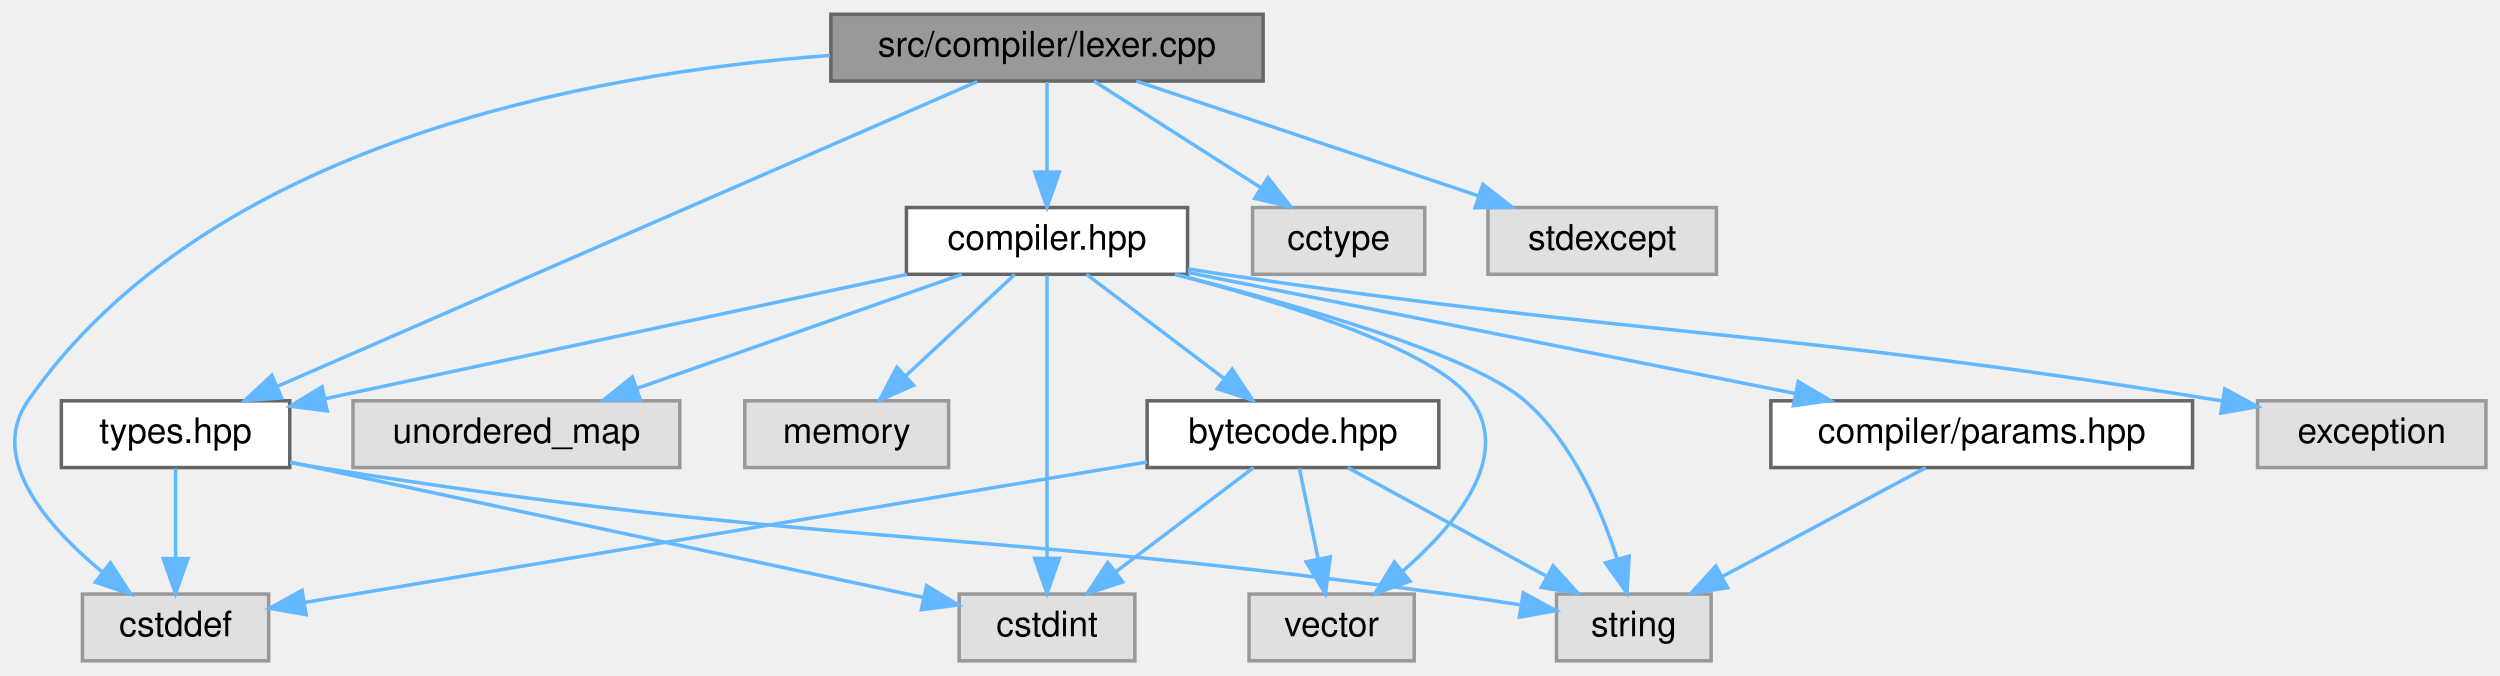
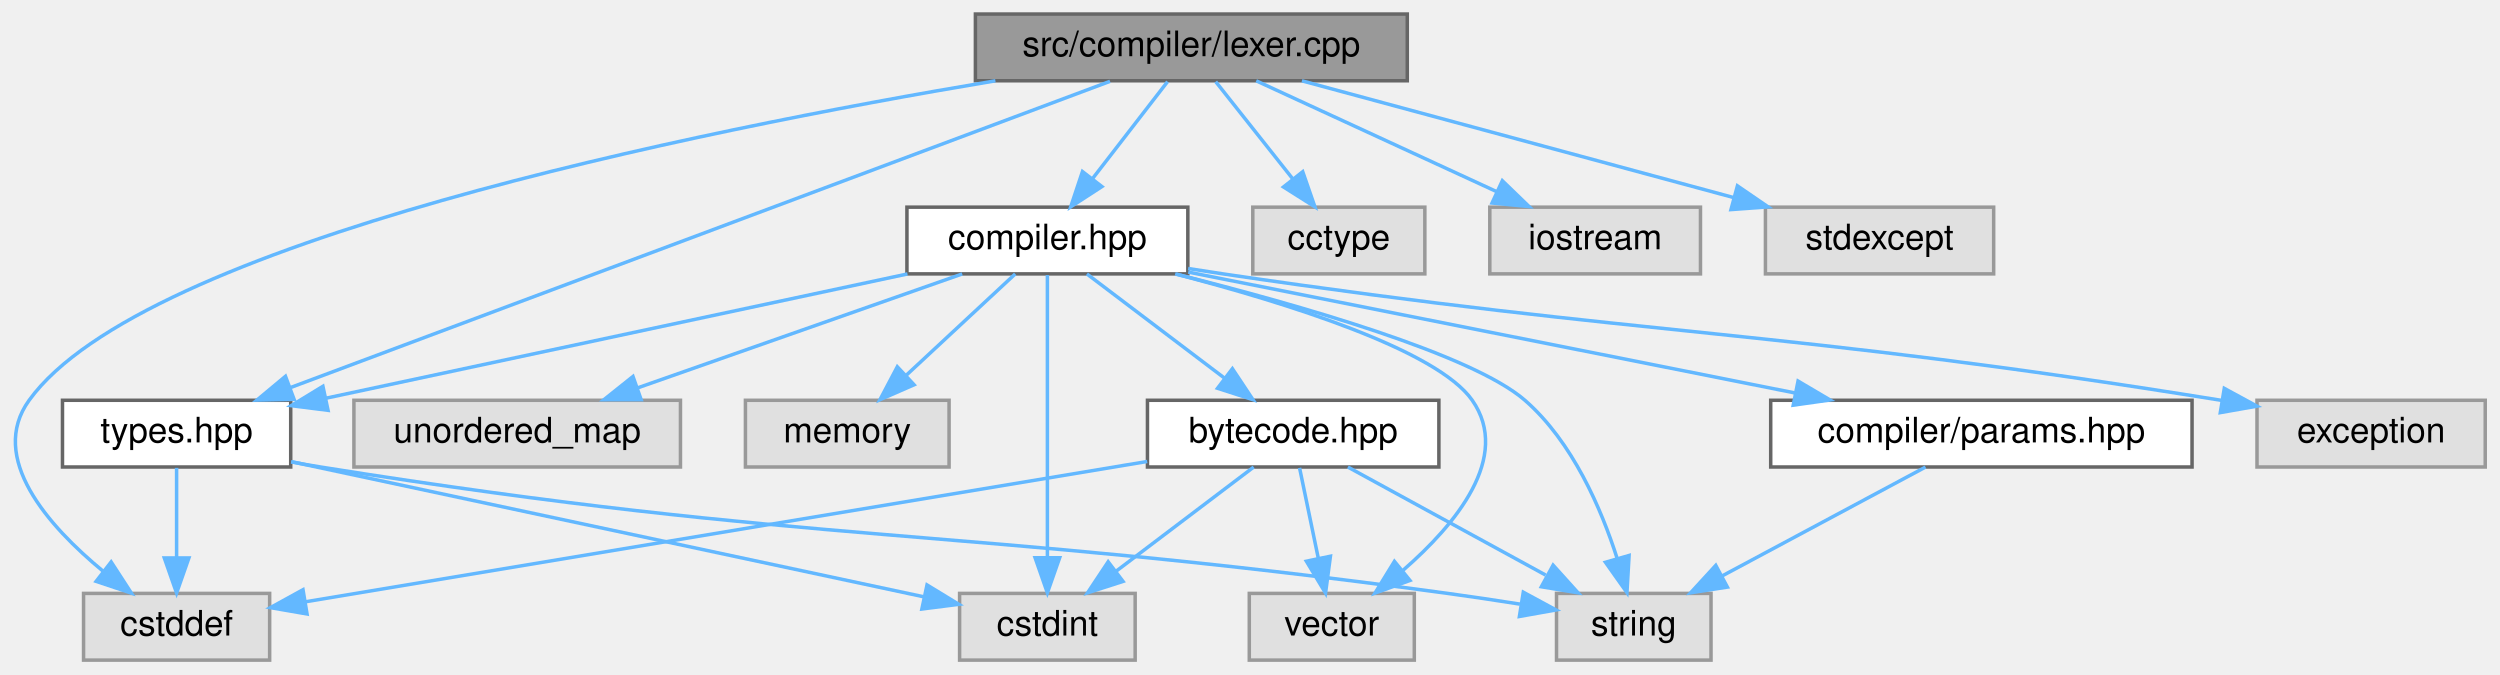
- <svg xmlns="http://www.w3.org/2000/svg" xmlns:xlink="http://www.w3.org/1999/xlink" width="711pt" height="192pt" viewBox="0.00 0.00 711.46 192.00">
+ <svg xmlns="http://www.w3.org/2000/svg" xmlns:xlink="http://www.w3.org/1999/xlink" width="712pt" height="192pt" viewBox="0.00 0.00 711.59 192.00">
  <g id="graph0" class="graph" transform="scale(1 1) rotate(0) translate(4 188)">
    <g id="Node000001" class="node">
      <g id="a_Node000001">
        <a xlink:title=" ">
-           <polygon fill="#999999" stroke="#666666" points="355.46,-184 232.46,-184 232.46,-165 355.46,-165 355.46,-184" />
-           <text text-anchor="middle" x="293.96" y="-172" font-family="Helvetica,sans-Serif" font-size="10.00">src/compiler/lexer.cpp</text>
+           <polygon fill="#999999" stroke="#666666" points="396.59,-184 273.59,-184 273.59,-165 396.59,-165 396.59,-184" />
+           <text text-anchor="middle" x="335.09" y="-172" font-family="Helvetica,sans-Serif" font-size="10.00">src/compiler/lexer.cpp</text>
        </a>
      </g>
    </g>
    <g id="Node000002" class="node">
      <g id="a_Node000002">
        <a xlink:href="compiler_8hpp.html" target="_top" xlink:title=" ">
-           <polygon fill="white" stroke="#666666" points="333.96,-129 253.96,-129 253.96,-110 333.96,-110 333.96,-129" />
-           <text text-anchor="middle" x="293.96" y="-117" font-family="Helvetica,sans-Serif" font-size="10.00">compiler.hpp</text>
+           <polygon fill="white" stroke="#666666" points="334.09,-129 254.09,-129 254.09,-110 334.09,-110 334.09,-129" />
+           <text text-anchor="middle" x="294.09" y="-117" font-family="Helvetica,sans-Serif" font-size="10.00">compiler.hpp</text>
        </a>
      </g>
    </g>
    <g id="edge1_Node000001_Node000002" class="edge">
      <g id="a_edge1_Node000001_Node000002">
        <a xlink:title=" ">
-           <path fill="none" stroke="#63b8ff" d="M293.96,-164.75C293.96,-157.8 293.96,-147.85 293.96,-139.13" />
-           <polygon fill="#63b8ff" stroke="#63b8ff" points="297.46,-139.09 293.96,-129.09 290.46,-139.09 297.46,-139.09" />
+           <path fill="none" stroke="#63b8ff" d="M328.32,-164.75C322.53,-157.26 314.03,-146.28 306.95,-137.13" />
+           <polygon fill="#63b8ff" stroke="#63b8ff" points="309.62,-134.86 300.73,-129.09 304.08,-139.14 309.62,-134.86" />
        </a>
      </g>
    </g>
    <g id="Node000005" class="node">
      <g id="a_Node000005">
        <a xlink:title=" ">
-           <polygon fill="#e0e0e0" stroke="#999999" points="72.46,-19 19.46,-19 19.46,0 72.46,0 72.46,-19" />
-           <text text-anchor="middle" x="45.96" y="-7" font-family="Helvetica,sans-Serif" font-size="10.00">cstddef</text>
+           <polygon fill="#e0e0e0" stroke="#999999" points="72.59,-19 19.59,-19 19.59,0 72.59,0 72.59,-19" />
+           <text text-anchor="middle" x="46.09" y="-7" font-family="Helvetica,sans-Serif" font-size="10.00">cstddef</text>
        </a>
      </g>
    </g>
    <g id="edge21_Node000001_Node000005" class="edge">
      <g id="a_edge21_Node000001_Node000005">
        <a xlink:title=" ">
-           <path fill="none" stroke="#63b8ff" d="M232.2,-172.29C163.3,-167.21 54.86,-147.21 3.96,-74 -7.54,-57.46 9.55,-38.1 25.26,-25.15" />
-           <polygon fill="#63b8ff" stroke="#63b8ff" points="27.42,-27.9 33.18,-19.01 23.14,-22.36 27.42,-27.9" />
+           <path fill="none" stroke="#63b8ff" d="M279.29,-164.99C193.69,-150.66 36.45,-118.82 4.09,-74 -7.71,-57.67 9.44,-38.27 25.24,-25.25" />
+           <polygon fill="#63b8ff" stroke="#63b8ff" points="27.45,-27.96 33.22,-19.07 23.17,-22.43 27.45,-27.96" />
        </a>
      </g>
    </g>
    <g id="Node000009" class="node">
      <g id="a_Node000009">
        <a xlink:href="types_8hpp.html" target="_top" xlink:title=" ">
-           <polygon fill="white" stroke="#666666" points="78.46,-74 13.46,-74 13.46,-55 78.46,-55 78.46,-74" />
-           <text text-anchor="middle" x="45.96" y="-62" font-family="Helvetica,sans-Serif" font-size="10.00">types.hpp</text>
+           <polygon fill="white" stroke="#666666" points="78.59,-74 13.59,-74 13.59,-55 78.59,-55 78.59,-74" />
+           <text text-anchor="middle" x="46.09" y="-62" font-family="Helvetica,sans-Serif" font-size="10.00">types.hpp</text>
        </a>
      </g>
    </g>
    <g id="edge19_Node000001_Node000009" class="edge">
      <g id="a_edge19_Node000001_Node000009">
        <a xlink:title=" ">
-           <path fill="none" stroke="#63b8ff" d="M274.09,-164.84C230.45,-145.84 126.08,-100.39 75.05,-78.17" />
-           <polygon fill="#63b8ff" stroke="#63b8ff" points="76.16,-74.83 65.59,-74.05 73.36,-81.25 76.16,-74.83" />
+           <path fill="none" stroke="#63b8ff" d="M311.93,-164.84C260.65,-145.68 137.42,-99.63 78.51,-77.62" />
+           <polygon fill="#63b8ff" stroke="#63b8ff" points="79.55,-74.27 68.96,-74.05 77.1,-80.83 79.55,-74.27" />
        </a>
      </g>
    </g>
    <g id="Node000013" class="node">
      <g id="a_Node000013">
        <a xlink:title=" ">
-           <polygon fill="#e0e0e0" stroke="#999999" points="401.46,-129 352.46,-129 352.46,-110 401.46,-110 401.46,-129" />
-           <text text-anchor="middle" x="376.96" y="-117" font-family="Helvetica,sans-Serif" font-size="10.00">cctype</text>
+           <polygon fill="#e0e0e0" stroke="#999999" points="401.59,-129 352.59,-129 352.59,-110 401.59,-110 401.59,-129" />
+           <text text-anchor="middle" x="377.09" y="-117" font-family="Helvetica,sans-Serif" font-size="10.00">cctype</text>
        </a>
      </g>
    </g>
    <g id="edge20_Node000001_Node000013" class="edge">
      <g id="a_edge20_Node000001_Node000013">
        <a xlink:title=" ">
-           <path fill="none" stroke="#63b8ff" d="M307.3,-164.98C320.05,-156.84 339.52,-144.41 354.63,-134.76" />
-           <polygon fill="#63b8ff" stroke="#63b8ff" points="356.84,-137.5 363.39,-129.17 353.07,-131.6 356.84,-137.5" />
+           <path fill="none" stroke="#63b8ff" d="M342.02,-164.75C347.96,-157.26 356.66,-146.28 363.91,-137.13" />
+           <polygon fill="#63b8ff" stroke="#63b8ff" points="366.81,-139.1 370.28,-129.09 361.33,-134.75 366.81,-139.1" />
        </a>
      </g>
    </g>
    <g id="Node000014" class="node">
      <g id="a_Node000014">
        <a xlink:title=" ">
-           <polygon fill="#e0e0e0" stroke="#999999" points="484.46,-129 419.46,-129 419.46,-110 484.46,-110 484.46,-129" />
-           <text text-anchor="middle" x="451.96" y="-117" font-family="Helvetica,sans-Serif" font-size="10.00">stdexcept</text>
+           <polygon fill="#e0e0e0" stroke="#999999" points="480.09,-129 420.09,-129 420.09,-110 480.09,-110 480.09,-129" />
+           <text text-anchor="middle" x="450.09" y="-117" font-family="Helvetica,sans-Serif" font-size="10.00">iostream</text>
        </a>
      </g>
    </g>
    <g id="edge22_Node000001_Node000014" class="edge">
      <g id="a_edge22_Node000001_Node000014">
        <a xlink:title=" ">
-           <path fill="none" stroke="#63b8ff" d="M319.35,-164.98C345.76,-156.13 387.31,-142.19 416.86,-132.28" />
-           <polygon fill="#63b8ff" stroke="#63b8ff" points="418.01,-135.58 426.38,-129.08 415.79,-128.94 418.01,-135.58" />
+           <path fill="none" stroke="#63b8ff" d="M353.57,-164.98C372.07,-156.46 400.77,-143.23 422.07,-133.41" />
+           <polygon fill="#63b8ff" stroke="#63b8ff" points="423.66,-136.53 431.28,-129.17 420.73,-130.18 423.66,-136.53" />
+         </a>
+       </g>
+     </g>
+     <g id="Node000015" class="node">
+       <g id="a_Node000015">
+         <a xlink:title=" ">
+           <polygon fill="#e0e0e0" stroke="#999999" points="563.59,-129 498.59,-129 498.59,-110 563.59,-110 563.59,-129" />
+           <text text-anchor="middle" x="531.09" y="-117" font-family="Helvetica,sans-Serif" font-size="10.00">stdexcept</text>
+         </a>
+       </g>
+     </g>
+     <g id="edge23_Node000001_Node000015" class="edge">
+       <g id="a_edge23_Node000001_Node000015">
+         <a xlink:title=" ">
+           <path fill="none" stroke="#63b8ff" d="M366.58,-164.98C399.91,-155.97 452.68,-141.7 489.44,-131.76" />
+           <polygon fill="#63b8ff" stroke="#63b8ff" points="490.61,-135.07 499.35,-129.08 488.78,-128.31 490.61,-135.07" />
        </a>
      </g>
    </g>
    <g id="Node000003" class="node">
      <g id="a_Node000003">
        <a xlink:href="bytecode_8hpp.html" target="_top" xlink:title=" ">
-           <polygon fill="white" stroke="#666666" points="405.46,-74 322.46,-74 322.46,-55 405.46,-55 405.46,-74" />
-           <text text-anchor="middle" x="363.96" y="-62" font-family="Helvetica,sans-Serif" font-size="10.00">bytecode.hpp</text>
+           <polygon fill="white" stroke="#666666" points="405.59,-74 322.59,-74 322.59,-55 405.59,-55 405.59,-74" />
+           <text text-anchor="middle" x="364.09" y="-62" font-family="Helvetica,sans-Serif" font-size="10.00">bytecode.hpp</text>
        </a>
      </g>
    </g>
    <g id="edge2_Node000002_Node000003" class="edge">
      <g id="a_edge2_Node000002_Node000003">
        <a xlink:title=" ">
-           <path fill="none" stroke="#63b8ff" d="M305.21,-109.98C315.76,-102 331.76,-89.88 344.41,-80.31" />
-           <polygon fill="#63b8ff" stroke="#63b8ff" points="346.65,-83 352.51,-74.17 342.43,-77.42 346.65,-83" />
+           <path fill="none" stroke="#63b8ff" d="M305.34,-109.98C315.89,-102 331.89,-89.88 344.53,-80.31" />
+           <polygon fill="#63b8ff" stroke="#63b8ff" points="346.78,-83 352.64,-74.17 342.55,-77.42 346.78,-83" />
        </a>
      </g>
    </g>
    <g id="Node000004" class="node">
      <g id="a_Node000004">
        <a xlink:title=" ">
-           <polygon fill="#e0e0e0" stroke="#999999" points="318.96,-19 268.96,-19 268.96,0 318.96,0 318.96,-19" />
-           <text text-anchor="middle" x="293.96" y="-7" font-family="Helvetica,sans-Serif" font-size="10.00">cstdint</text>
+           <polygon fill="#e0e0e0" stroke="#999999" points="319.09,-19 269.09,-19 269.09,0 319.09,0 319.09,-19" />
+           <text text-anchor="middle" x="294.09" y="-7" font-family="Helvetica,sans-Serif" font-size="10.00">cstdint</text>
        </a>
      </g>
    </g>
    <g id="edge13_Node000002_Node000004" class="edge">
      <g id="a_edge13_Node000002_Node000004">
        <a xlink:title=" ">
-           <path fill="none" stroke="#63b8ff" d="M293.96,-109.66C293.96,-92.17 293.96,-52.8 293.96,-29.27" />
-           <polygon fill="#63b8ff" stroke="#63b8ff" points="297.46,-29.16 293.96,-19.16 290.46,-29.16 297.46,-29.16" />
+           <path fill="none" stroke="#63b8ff" d="M294.09,-109.66C294.09,-92.17 294.09,-52.8 294.09,-29.27" />
+           <polygon fill="#63b8ff" stroke="#63b8ff" points="297.59,-29.16 294.09,-19.16 290.59,-29.16 297.59,-29.16" />
        </a>
      </g>
    </g>
    <g id="Node000006" class="node">
      <g id="a_Node000006">
        <a xlink:title=" ">
-           <polygon fill="#e0e0e0" stroke="#999999" points="482.96,-19 438.96,-19 438.96,0 482.96,0 482.96,-19" />
-           <text text-anchor="middle" x="460.96" y="-7" font-family="Helvetica,sans-Serif" font-size="10.00">string</text>
+           <polygon fill="#e0e0e0" stroke="#999999" points="483.09,-19 439.09,-19 439.09,0 483.09,0 483.09,-19" />
+           <text text-anchor="middle" x="461.09" y="-7" font-family="Helvetica,sans-Serif" font-size="10.00">string</text>
        </a>
      </g>
    </g>
    <g id="edge15_Node000002_Node000006" class="edge">
      <g id="a_edge15_Node000002_Node000006">
        <a xlink:title=" ">
-           <path fill="none" stroke="#63b8ff" d="M330.67,-109.93C365.6,-101.17 414.98,-87.05 429.96,-74 443.53,-62.19 451.72,-43.08 456.25,-28.9" />
-           <polygon fill="#63b8ff" stroke="#63b8ff" points="459.63,-29.8 459.03,-19.23 452.9,-27.87 459.63,-29.8" />
+           <path fill="none" stroke="#63b8ff" d="M330.8,-109.93C365.72,-101.17 415.1,-87.05 430.09,-74 443.65,-62.19 451.85,-43.08 456.38,-28.9" />
+           <polygon fill="#63b8ff" stroke="#63b8ff" points="459.76,-29.8 459.15,-19.23 453.03,-27.87 459.76,-29.8" />
        </a>
      </g>
    </g>
    <g id="Node000007" class="node">
      <g id="a_Node000007">
        <a xlink:title=" ">
-           <polygon fill="#e0e0e0" stroke="#999999" points="398.46,-19 351.46,-19 351.46,0 398.46,0 398.46,-19" />
-           <text text-anchor="middle" x="374.96" y="-7" font-family="Helvetica,sans-Serif" font-size="10.00">vector</text>
+           <polygon fill="#e0e0e0" stroke="#999999" points="398.59,-19 351.59,-19 351.59,0 398.59,0 398.59,-19" />
+           <text text-anchor="middle" x="375.09" y="-7" font-family="Helvetica,sans-Serif" font-size="10.00">vector</text>
        </a>
      </g>
    </g>
    <g id="edge17_Node000002_Node000007" class="edge">
      <g id="a_edge17_Node000002_Node000007">
        <a xlink:title=" ">
-           <path fill="none" stroke="#63b8ff" d="M330.36,-109.99C362.23,-101.71 404.97,-88.32 414.96,-74 426.22,-57.86 410.28,-38.66 395.3,-25.63" />
-           <polygon fill="#63b8ff" stroke="#63b8ff" points="397.23,-22.69 387.26,-19.09 392.81,-28.12 397.23,-22.69" />
+           <path fill="none" stroke="#63b8ff" d="M330.48,-109.99C362.35,-101.71 405.1,-88.32 415.09,-74 426.35,-57.86 410.4,-38.66 395.43,-25.63" />
+           <polygon fill="#63b8ff" stroke="#63b8ff" points="397.35,-22.69 387.39,-19.09 392.93,-28.12 397.35,-22.69" />
        </a>
      </g>
    </g>
    <g id="Node000008" class="node">
      <g id="a_Node000008">
        <a xlink:href="params_8hpp.html" target="_top" xlink:title=" ">
-           <polygon fill="white" stroke="#666666" points="619.96,-74 499.96,-74 499.96,-55 619.96,-55 619.96,-74" />
-           <text text-anchor="middle" x="559.96" y="-62" font-family="Helvetica,sans-Serif" font-size="10.00">compiler/params.hpp</text>
+           <polygon fill="white" stroke="#666666" points="620.09,-74 500.09,-74 500.09,-55 620.09,-55 620.09,-74" />
+           <text text-anchor="middle" x="560.09" y="-62" font-family="Helvetica,sans-Serif" font-size="10.00">compiler/params.hpp</text>
        </a>
      </g>
    </g>
    <g id="edge7_Node000002_Node000008" class="edge">
      <g id="a_edge7_Node000002_Node000008">
        <a xlink:title=" ">
-           <path fill="none" stroke="#63b8ff" d="M334.07,-110.51C380.2,-101.32 456.1,-86.19 507.04,-76.05" />
-           <polygon fill="#63b8ff" stroke="#63b8ff" points="507.75,-79.47 516.87,-74.09 506.38,-72.61 507.75,-79.47" />
+           <path fill="none" stroke="#63b8ff" d="M334.2,-110.51C380.33,-101.32 456.22,-86.19 507.16,-76.05" />
+           <polygon fill="#63b8ff" stroke="#63b8ff" points="507.88,-79.47 517,-74.09 506.51,-72.61 507.88,-79.47" />
        </a>
      </g>
    </g>
    <g id="edge9_Node000002_Node000009" class="edge">
      <g id="a_edge9_Node000002_Node000009">
        <a xlink:title=" ">
-           <path fill="none" stroke="#63b8ff" d="M254.12,-109.98C208.8,-100.3 135.09,-84.55 88.63,-74.62" />
-           <polygon fill="#63b8ff" stroke="#63b8ff" points="89.1,-71.14 78.58,-72.47 87.63,-77.98 89.1,-71.14" />
+           <path fill="none" stroke="#63b8ff" d="M254.24,-109.98C208.93,-100.3 135.22,-84.55 88.76,-74.62" />
+           <polygon fill="#63b8ff" stroke="#63b8ff" points="89.22,-71.14 78.71,-72.47 87.76,-77.98 89.22,-71.14" />
        </a>
      </g>
    </g>
    <g id="Node000010" class="node">
      <g id="a_Node000010">
        <a xlink:title=" ">
-           <polygon fill="#e0e0e0" stroke="#999999" points="703.46,-74 638.46,-74 638.46,-55 703.46,-55 703.46,-74" />
-           <text text-anchor="middle" x="670.96" y="-62" font-family="Helvetica,sans-Serif" font-size="10.00">exception</text>
+           <polygon fill="#e0e0e0" stroke="#999999" points="703.59,-74 638.59,-74 638.59,-55 703.59,-55 703.59,-74" />
+           <text text-anchor="middle" x="671.09" y="-62" font-family="Helvetica,sans-Serif" font-size="10.00">exception</text>
        </a>
      </g>
    </g>
    <g id="edge14_Node000002_Node000010" class="edge">
      <g id="a_edge14_Node000002_Node000010">
        <a xlink:title=" ">
-           <path fill="none" stroke="#63b8ff" d="M334.06,-111.53C337.41,-110.99 340.74,-110.48 343.96,-110 467.05,-91.77 501.25,-94.52 628.32,-73.98" />
-           <polygon fill="#63b8ff" stroke="#63b8ff" points="629.14,-77.39 638.45,-72.33 628.01,-70.49 629.14,-77.39" />
+           <path fill="none" stroke="#63b8ff" d="M334.18,-111.53C337.53,-110.99 340.87,-110.48 344.09,-110 467.18,-91.77 501.38,-94.52 628.45,-73.98" />
+           <polygon fill="#63b8ff" stroke="#63b8ff" points="629.27,-77.39 638.57,-72.33 628.14,-70.49 629.27,-77.39" />
        </a>
      </g>
    </g>
    <g id="Node000011" class="node">
      <g id="a_Node000011">
        <a xlink:title=" ">
-           <polygon fill="#e0e0e0" stroke="#999999" points="189.46,-74 96.46,-74 96.46,-55 189.46,-55 189.46,-74" />
-           <text text-anchor="middle" x="142.96" y="-62" font-family="Helvetica,sans-Serif" font-size="10.00">unordered_map</text>
+           <polygon fill="#e0e0e0" stroke="#999999" points="189.59,-74 96.59,-74 96.59,-55 189.59,-55 189.59,-74" />
+           <text text-anchor="middle" x="143.09" y="-62" font-family="Helvetica,sans-Serif" font-size="10.00">unordered_map</text>
        </a>
      </g>
    </g>
    <g id="edge16_Node000002_Node000011" class="edge">
      <g id="a_edge16_Node000002_Node000011">
        <a xlink:title=" ">
-           <path fill="none" stroke="#63b8ff" d="M269.7,-109.98C244.65,-101.19 205.33,-87.39 177.13,-77.49" />
-           <polygon fill="#63b8ff" stroke="#63b8ff" points="178.26,-74.18 167.67,-74.17 175.94,-80.78 178.26,-74.18" />
+           <path fill="none" stroke="#63b8ff" d="M269.83,-109.98C244.77,-101.19 205.46,-87.39 177.26,-77.49" />
+           <polygon fill="#63b8ff" stroke="#63b8ff" points="178.39,-74.18 167.79,-74.17 176.07,-80.78 178.39,-74.18" />
        </a>
      </g>
    </g>
    <g id="Node000012" class="node">
      <g id="a_Node000012">
        <a xlink:title=" ">
-           <polygon fill="#e0e0e0" stroke="#999999" points="265.96,-74 207.96,-74 207.96,-55 265.96,-55 265.96,-74" />
-           <text text-anchor="middle" x="236.96" y="-62" font-family="Helvetica,sans-Serif" font-size="10.00">memory</text>
+           <polygon fill="#e0e0e0" stroke="#999999" points="266.09,-74 208.09,-74 208.09,-55 266.09,-55 266.09,-74" />
+           <text text-anchor="middle" x="237.09" y="-62" font-family="Helvetica,sans-Serif" font-size="10.00">memory</text>
        </a>
      </g>
    </g>
    <g id="edge18_Node000002_Node000012" class="edge">
      <g id="a_edge18_Node000002_Node000012">
        <a xlink:title=" ">
-           <path fill="none" stroke="#63b8ff" d="M284.81,-109.98C276.46,-102.23 263.93,-90.58 253.79,-81.14" />
-           <polygon fill="#63b8ff" stroke="#63b8ff" points="255.99,-78.42 246.29,-74.17 251.23,-83.54 255.99,-78.42" />
+           <path fill="none" stroke="#63b8ff" d="M284.93,-109.98C276.59,-102.23 264.06,-90.58 253.91,-81.14" />
+           <polygon fill="#63b8ff" stroke="#63b8ff" points="256.12,-78.42 246.41,-74.17 251.35,-83.54 256.12,-78.42" />
        </a>
      </g>
    </g>
    <g id="edge3_Node000003_Node000004" class="edge">
      <g id="a_edge3_Node000003_Node000004">
        <a xlink:title=" ">
-           <path fill="none" stroke="#63b8ff" d="M352.72,-54.98C342.17,-47 326.16,-34.88 313.52,-25.31" />
-           <polygon fill="#63b8ff" stroke="#63b8ff" points="315.5,-22.42 305.41,-19.17 311.27,-28 315.5,-22.42" />
+           <path fill="none" stroke="#63b8ff" d="M352.84,-54.98C342.29,-47 326.29,-34.88 313.65,-25.31" />
+           <polygon fill="#63b8ff" stroke="#63b8ff" points="315.63,-22.42 305.54,-19.17 311.4,-28 315.63,-22.42" />
        </a>
      </g>
    </g>
    <g id="edge4_Node000003_Node000005" class="edge">
      <g id="a_edge4_Node000003_Node000005">
        <a xlink:title=" ">
-           <path fill="none" stroke="#63b8ff" d="M322.39,-56.57C259.82,-46.14 142.42,-26.58 82.77,-16.63" />
-           <polygon fill="#63b8ff" stroke="#63b8ff" points="83.11,-13.14 72.67,-14.95 81.96,-20.05 83.11,-13.14" />
+           <path fill="none" stroke="#63b8ff" d="M322.52,-56.57C259.94,-46.14 142.54,-26.58 82.89,-16.63" />
+           <polygon fill="#63b8ff" stroke="#63b8ff" points="83.24,-13.14 72.8,-14.95 82.09,-20.05 83.24,-13.14" />
        </a>
      </g>
    </g>
    <g id="edge5_Node000003_Node000006" class="edge">
      <g id="a_edge5_Node000003_Node000006">
        <a xlink:title=" ">
-           <path fill="none" stroke="#63b8ff" d="M379.55,-54.98C394.73,-46.69 418.06,-33.94 435.86,-24.22" />
-           <polygon fill="#63b8ff" stroke="#63b8ff" points="438,-27.04 445.1,-19.17 434.64,-20.89 438,-27.04" />
+           <path fill="none" stroke="#63b8ff" d="M379.67,-54.98C394.86,-46.69 418.19,-33.94 435.99,-24.22" />
+           <polygon fill="#63b8ff" stroke="#63b8ff" points="438.12,-27.04 445.22,-19.17 434.77,-20.89 438.12,-27.04" />
        </a>
      </g>
    </g>
    <g id="edge6_Node000003_Node000007" class="edge">
      <g id="a_edge6_Node000003_Node000007">
        <a xlink:title=" ">
-           <path fill="none" stroke="#63b8ff" d="M365.78,-54.75C367.22,-47.8 369.29,-37.85 371.1,-29.13" />
-           <polygon fill="#63b8ff" stroke="#63b8ff" points="374.58,-29.59 373.18,-19.09 367.72,-28.17 374.58,-29.59" />
+           <path fill="none" stroke="#63b8ff" d="M365.91,-54.75C367.35,-47.8 369.41,-37.85 371.22,-29.13" />
+           <polygon fill="#63b8ff" stroke="#63b8ff" points="374.7,-29.59 373.31,-19.09 367.85,-28.17 374.7,-29.59" />
        </a>
      </g>
    </g>
    <g id="edge8_Node000008_Node000006" class="edge">
      <g id="a_edge8_Node000008_Node000006">
        <a xlink:title=" ">
-           <path fill="none" stroke="#63b8ff" d="M544.06,-54.98C528.42,-46.61 504.31,-33.7 486.08,-23.95" />
-           <polygon fill="#63b8ff" stroke="#63b8ff" points="487.63,-20.8 477.16,-19.17 484.32,-26.98 487.63,-20.8" />
+           <path fill="none" stroke="#63b8ff" d="M544.18,-54.98C528.54,-46.61 504.43,-33.7 486.21,-23.95" />
+           <polygon fill="#63b8ff" stroke="#63b8ff" points="487.75,-20.8 477.28,-19.17 484.45,-26.98 487.75,-20.8" />
        </a>
      </g>
    </g>
    <g id="edge11_Node000009_Node000004" class="edge">
      <g id="a_edge11_Node000009_Node000004">
        <a xlink:title=" ">
-           <path fill="none" stroke="#63b8ff" d="M78.64,-56.52C125.33,-46.54 210.77,-28.28 258.79,-18.02" />
-           <polygon fill="#63b8ff" stroke="#63b8ff" points="259.68,-21.41 268.73,-15.89 258.22,-14.56 259.68,-21.41" />
+           <path fill="none" stroke="#63b8ff" d="M78.77,-56.52C125.45,-46.54 210.9,-28.28 258.92,-18.02" />
+           <polygon fill="#63b8ff" stroke="#63b8ff" points="259.81,-21.41 268.86,-15.89 258.35,-14.56 259.81,-21.41" />
        </a>
      </g>
    </g>
    <g id="edge10_Node000009_Node000005" class="edge">
      <g id="a_edge10_Node000009_Node000005">
        <a xlink:title=" ">
-           <path fill="none" stroke="#63b8ff" d="M45.96,-54.75C45.96,-47.8 45.96,-37.85 45.96,-29.13" />
-           <polygon fill="#63b8ff" stroke="#63b8ff" points="49.46,-29.09 45.96,-19.09 42.46,-29.09 49.46,-29.09" />
+           <path fill="none" stroke="#63b8ff" d="M46.09,-54.75C46.09,-47.8 46.09,-37.85 46.09,-29.13" />
+           <polygon fill="#63b8ff" stroke="#63b8ff" points="49.59,-29.09 46.09,-19.09 42.59,-29.09 49.59,-29.09" />
        </a>
      </g>
    </g>
    <g id="edge12_Node000009_Node000006" class="edge">
      <g id="a_edge12_Node000009_Node000006">
        <a xlink:title=" ">
-           <path fill="none" stroke="#63b8ff" d="M78.59,-56.45C81.41,-55.93 84.24,-55.43 86.96,-55 228.74,-32.4 265.72,-38.37 407.96,-19 414.63,-18.09 421.75,-17.02 428.54,-15.95" />
-           <polygon fill="#63b8ff" stroke="#63b8ff" points="429.51,-19.34 438.82,-14.29 428.39,-12.43 429.51,-19.34" />
+           <path fill="none" stroke="#63b8ff" d="M78.71,-56.45C81.54,-55.93 84.36,-55.43 87.09,-55 228.86,-32.4 265.84,-38.37 408.09,-19 414.75,-18.09 421.88,-17.02 428.66,-15.95" />
+           <polygon fill="#63b8ff" stroke="#63b8ff" points="429.63,-19.34 438.95,-14.29 428.52,-12.43 429.63,-19.34" />
        </a>
      </g>
    </g>
  </g>
</svg>
